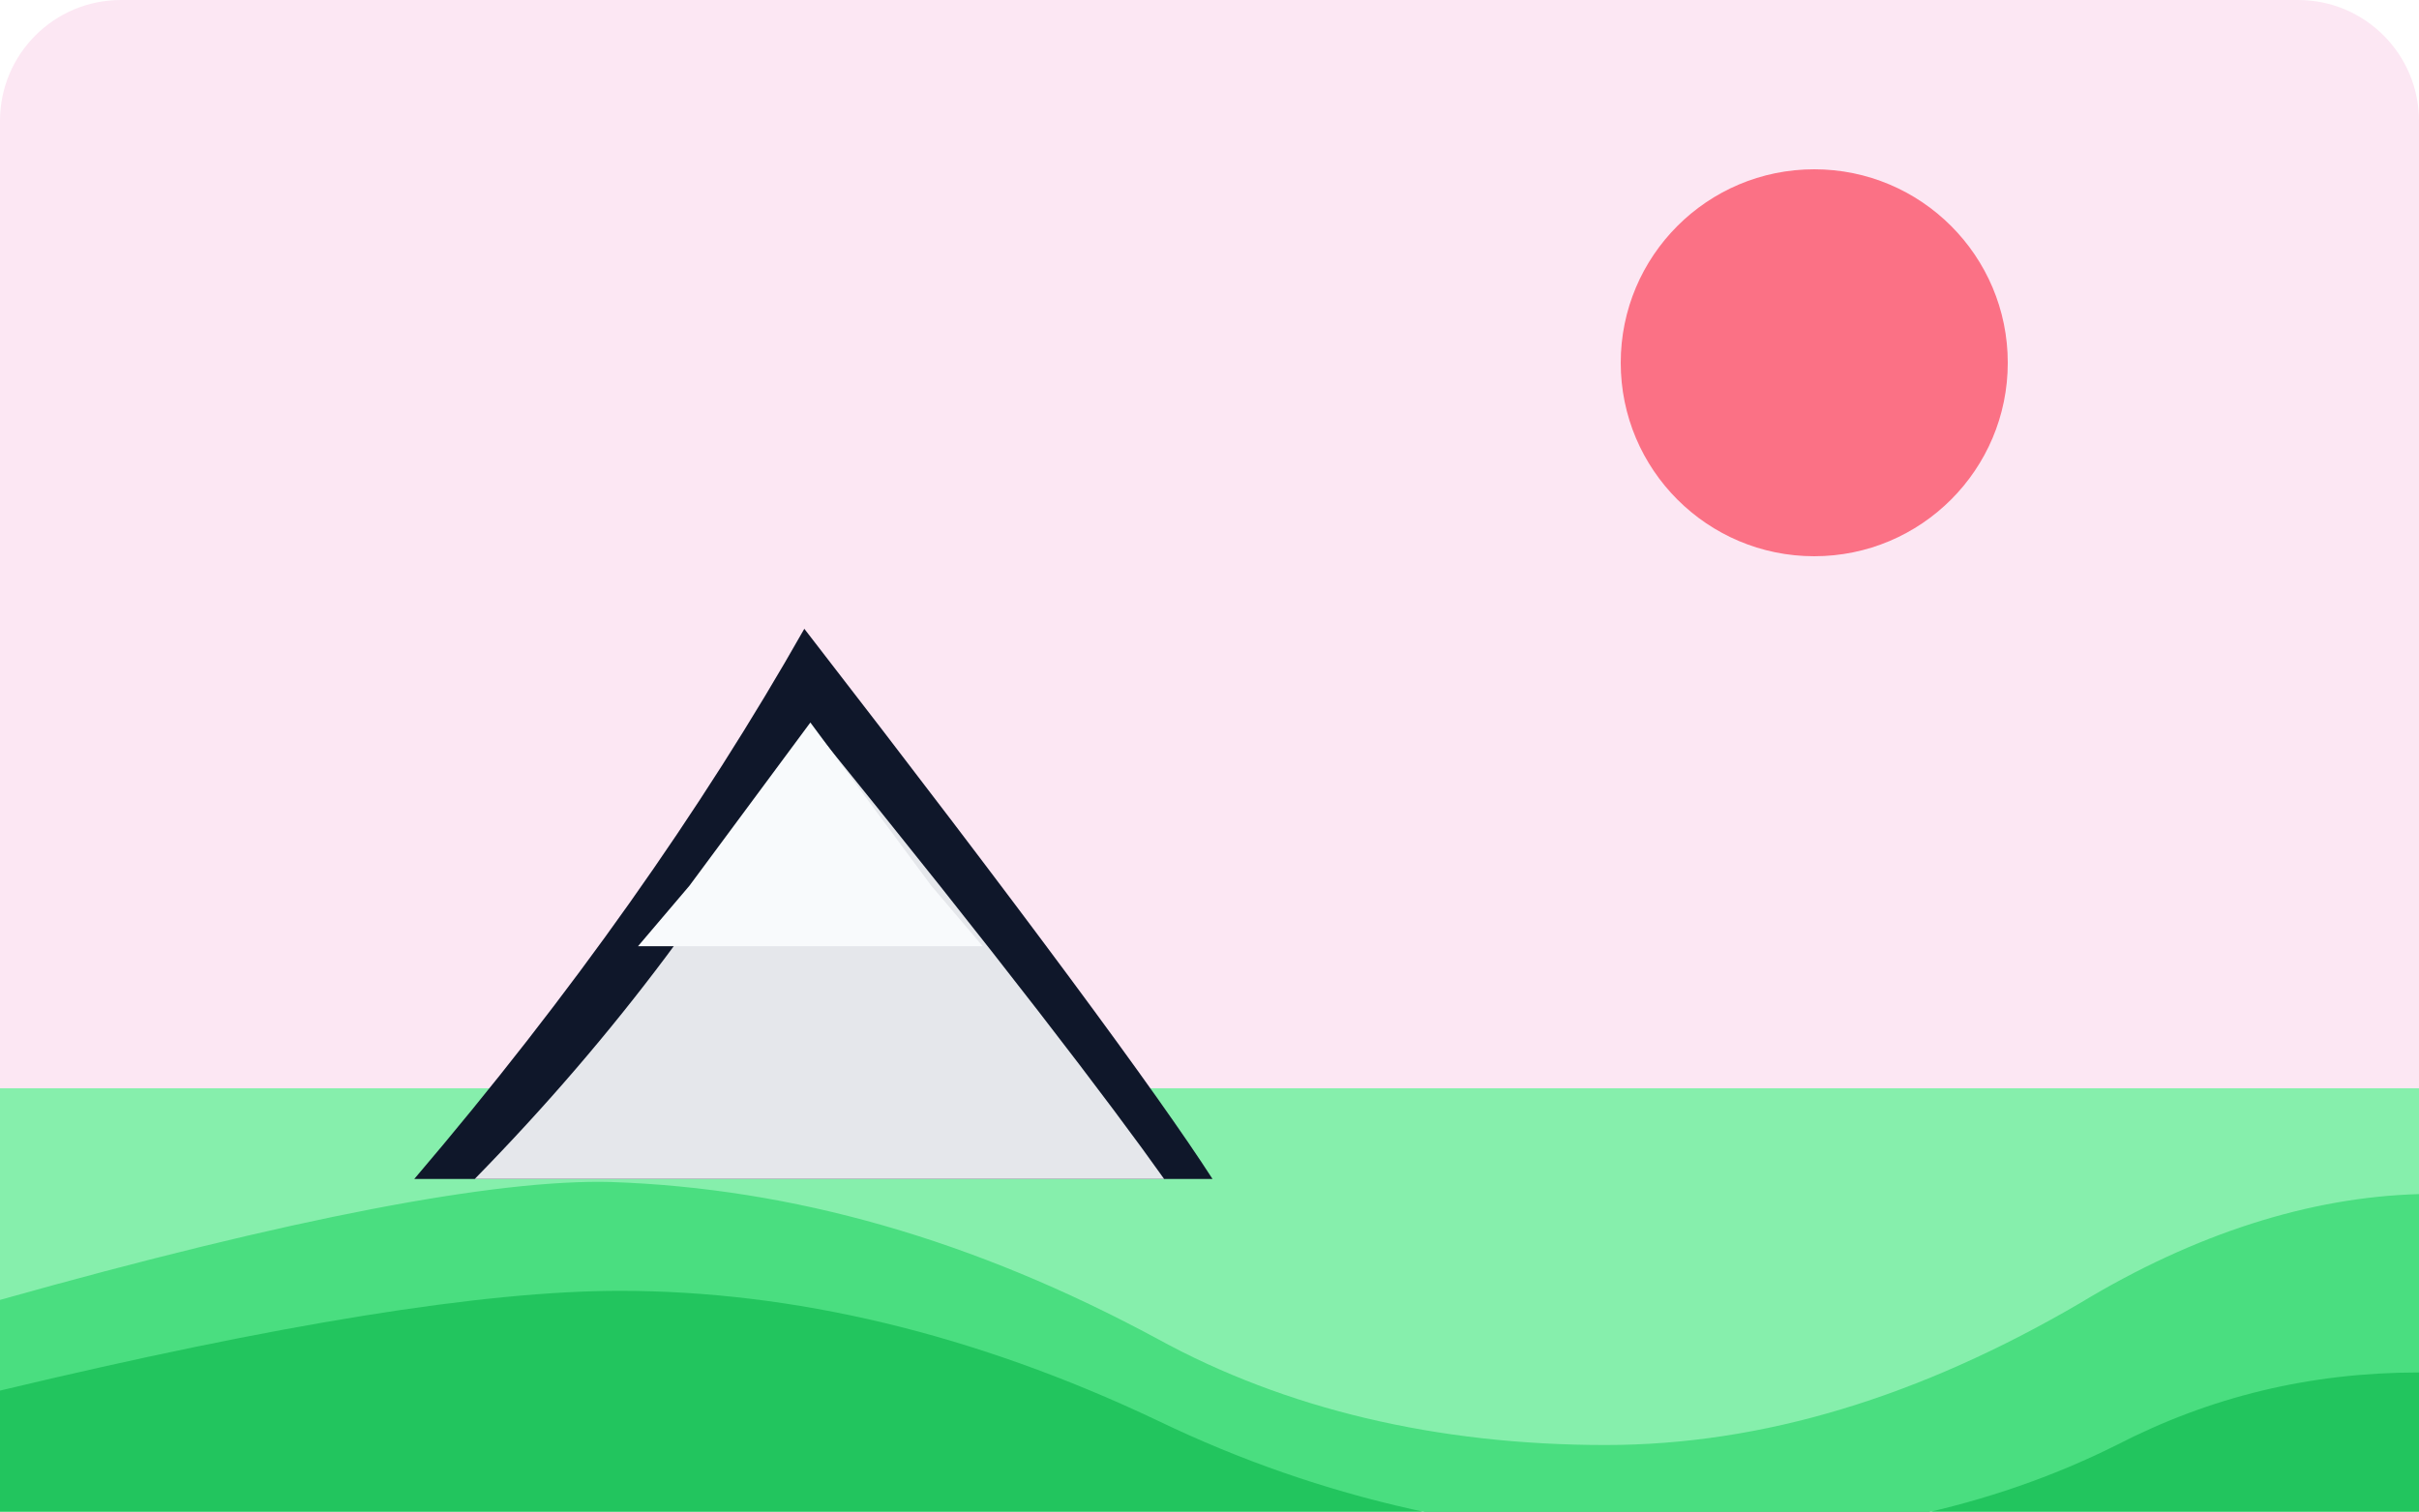
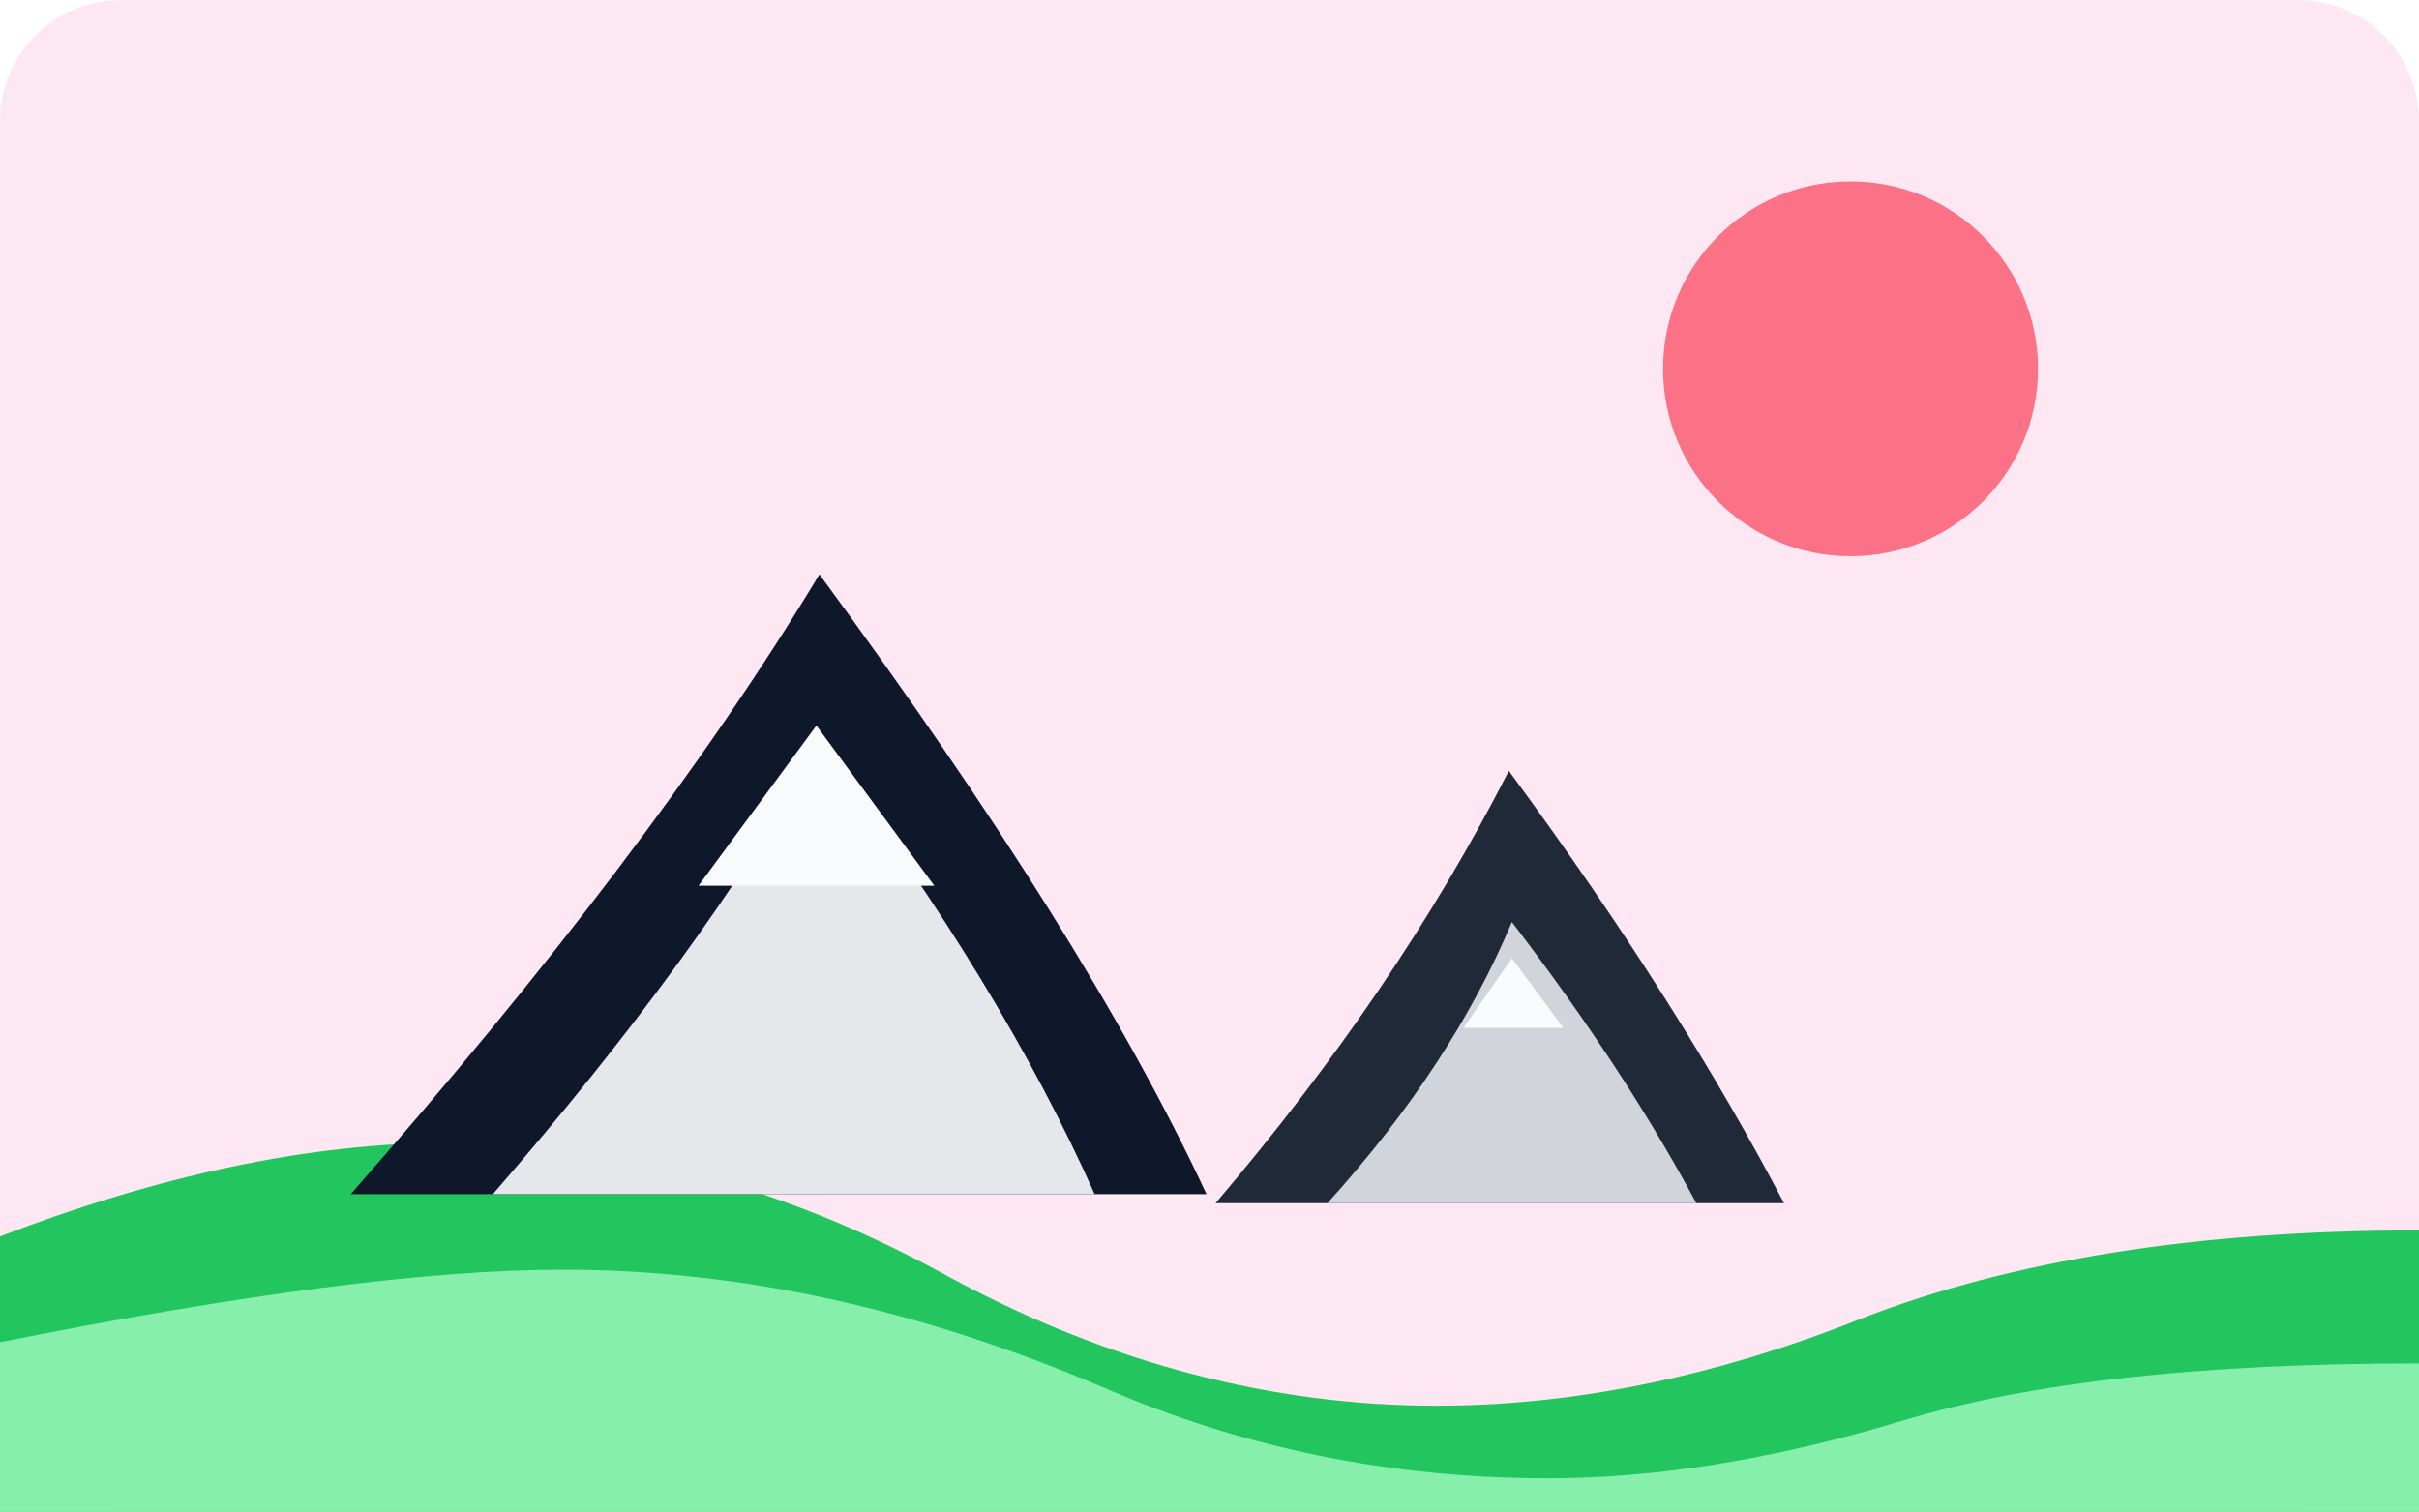
<svg xmlns="http://www.w3.org/2000/svg" viewBox="0 0 800 500" fill="none">
  <rect width="800" height="500" rx="40" fill="#FCE7F3" />
-   <circle cx="600" cy="120" r="64" fill="#FB7185" />
-   <rect y="360" width="800" height="140" fill="#86EFAC" />
-   <path d="M137 390c52-61 95-122 129-182 72 93 117 154 135 182h-264Z" fill="#0F172A" />
-   <path d="M157 390c47-48 84-98 112-149 61 75 99 125 116 149H157Z" fill="#E5E7EB" />
-   <path d="m228 293 40-54 40 54 17 20h-114l17-20Z" fill="#F8FAFC" />
-   <path d="M0 430c96-27 164-40 202-39 60 2 120 19 181 52 42 23 92 35 148 35 52 0 104-16 157-47 38-23 76-35 112-36h0v105H0V430Z" fill="#4ADE80" />
-   <path d="M0 460c92-22 160-33 205-33 57 0 117 14 178 43 54 26 112 39 174 39 53 0 101-10 143-31 31-16 64-24 100-24v46H0v-40Z" fill="#22C55E" />
+   <circle cx="612" cy="122" r="62" fill="#FB7185" />
+   <path d="M0 409c52-20 102-31 149-31 57 0 112 15 166 45 52 28 106 42 160 42 44 0 91-9 141-29 49-19 110-29 184-29v93H0v-91Z" fill="#22C55E" />
+   <path d="M0 444c80-16 142-24 186-24 59 0 118 13 179 39 46 20 95 30 147 30 35 0 74-6 117-19 43-13 100-19 171-19v49H0v-56Z" fill="#86EFAC" />
+   <path d="M116 395c65-74 117-142 155-205 58 79 101 147 128 205H116Z" fill="#0F172A" />
+   <path d="M163 395c46-53 82-102 108-149 41 54 71 104 91 149H163Z" fill="#E5E7EB" />
+   <path d="M231 293 270 240l39 53h-78Z" fill="#F8FAFC" />
+   <path d="M402 398c40-47 72-94 97-143 39 53 69 101 91 143H402Z" fill="#1F2937" />
+   <path d="M439 398c28-31 48-62 61-93 26 34 46 65 61 93H439Z" fill="#D1D5DB" />
+   <path d="M484 340 500 317l17 23h-33Z" fill="#F8FAFC" />
</svg>
